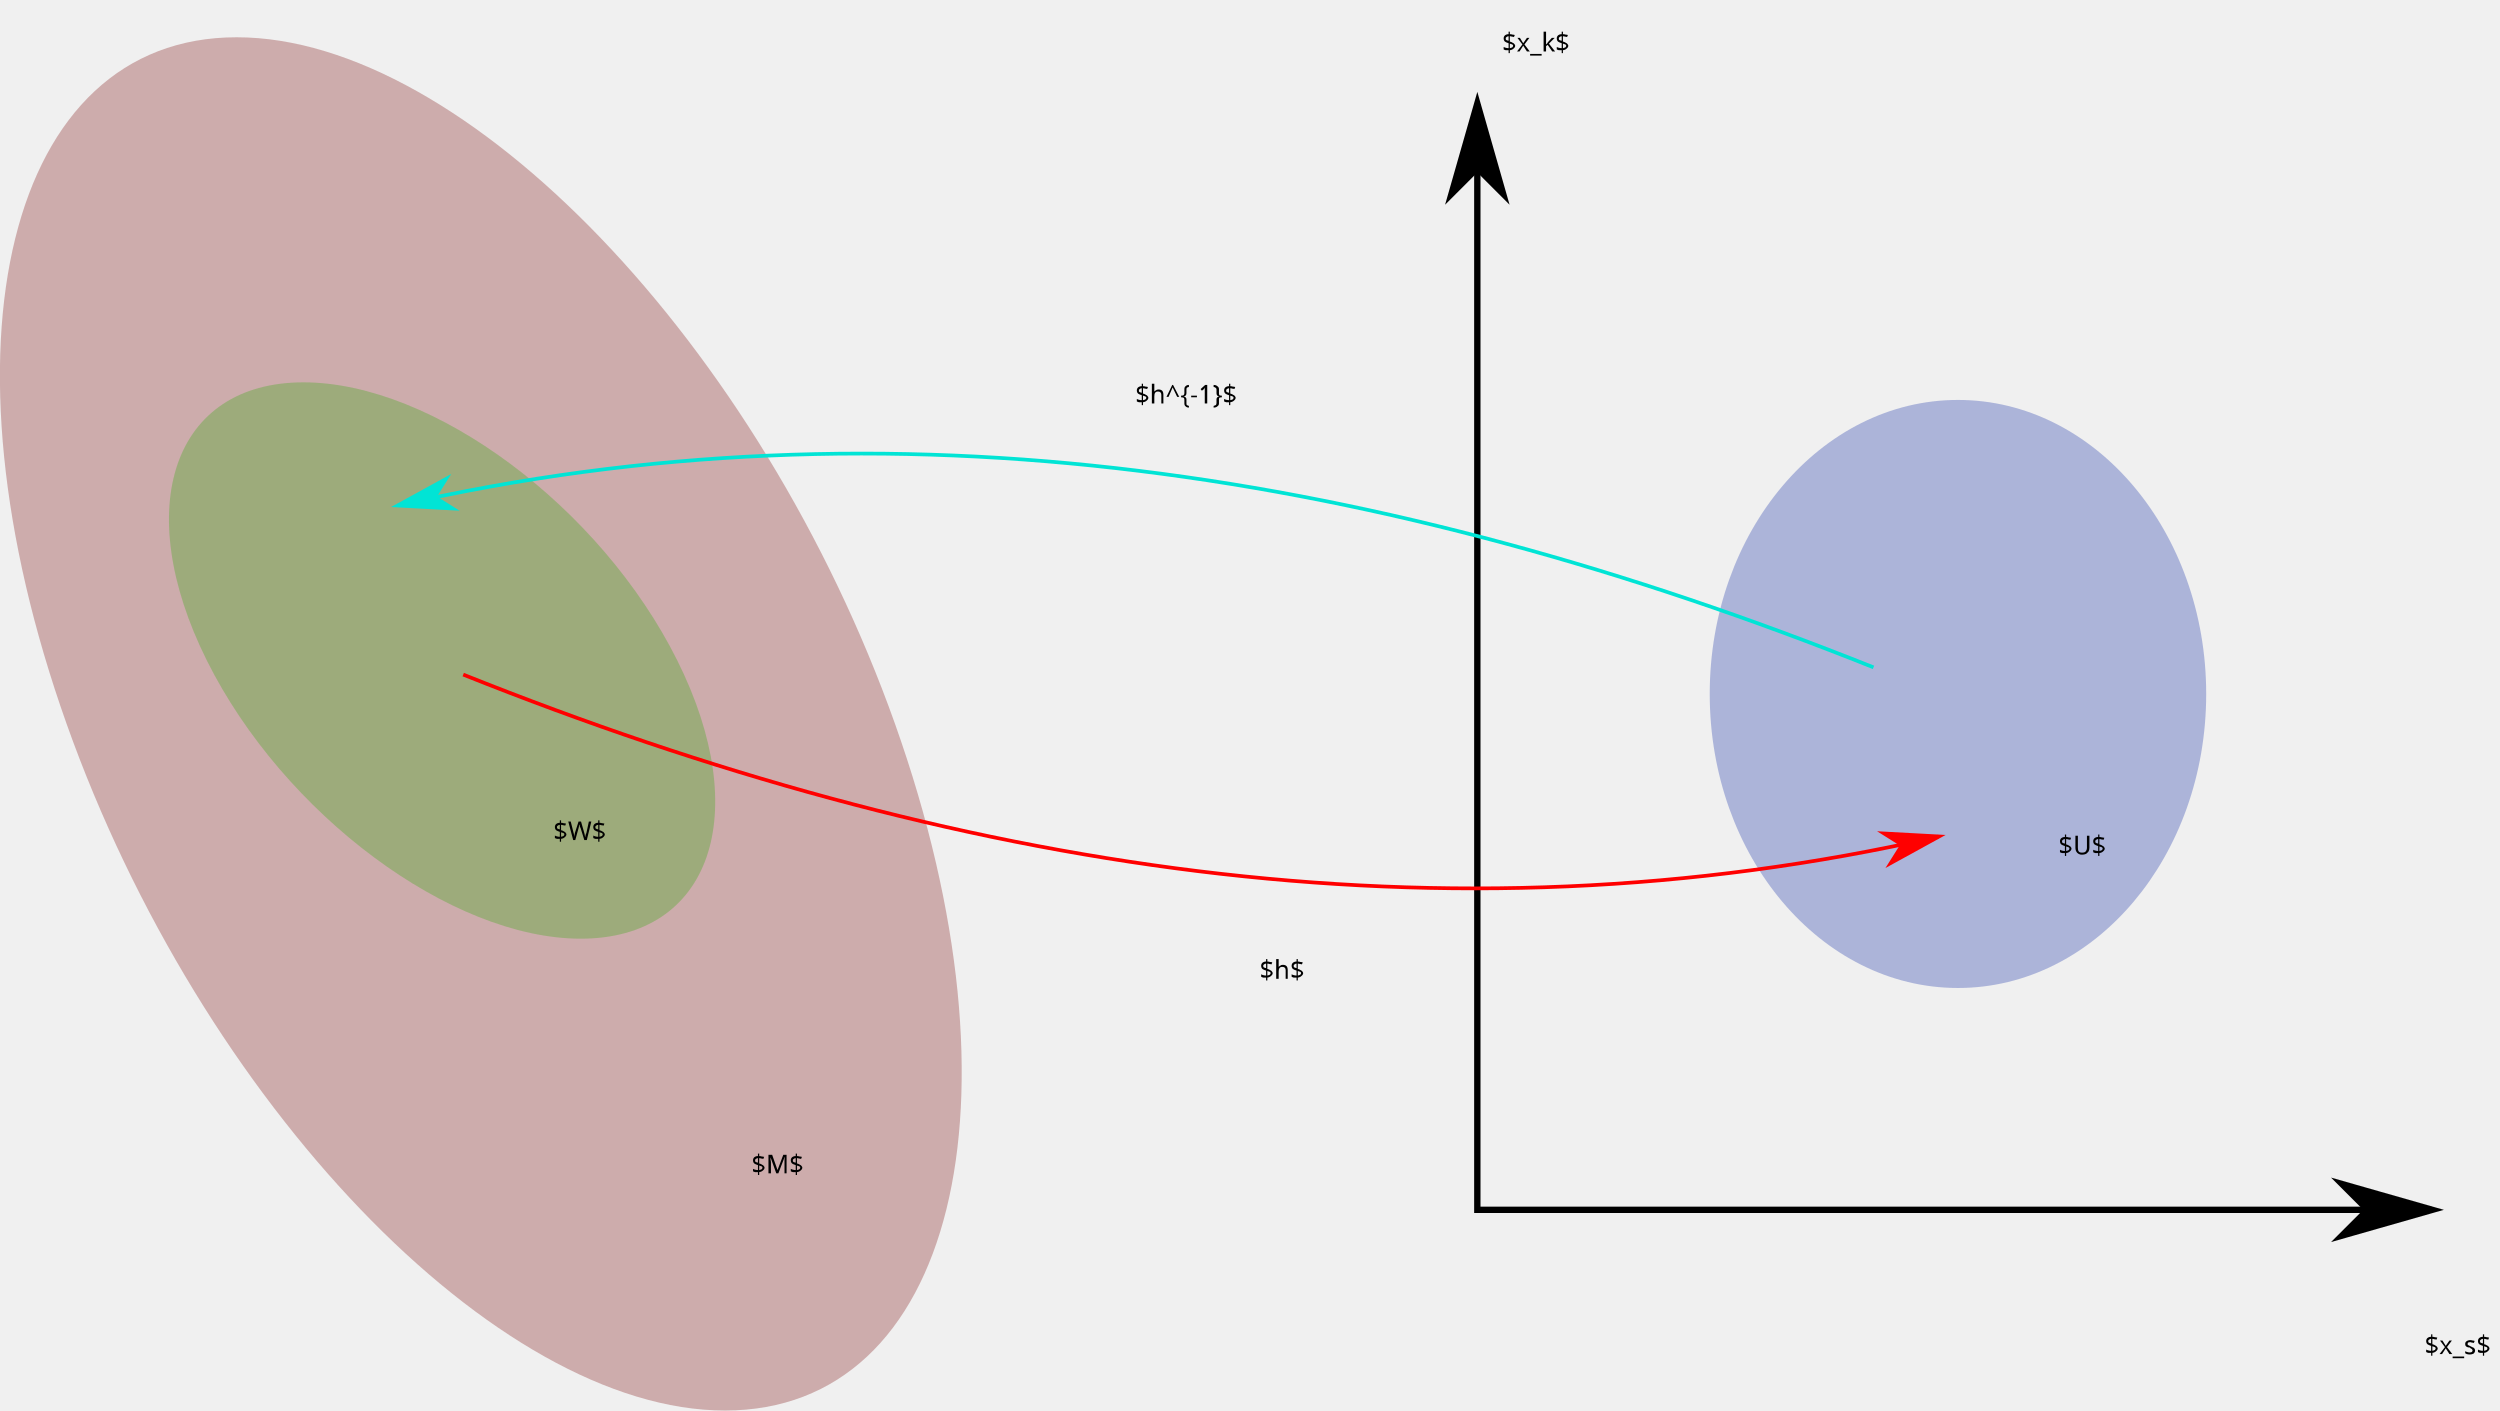
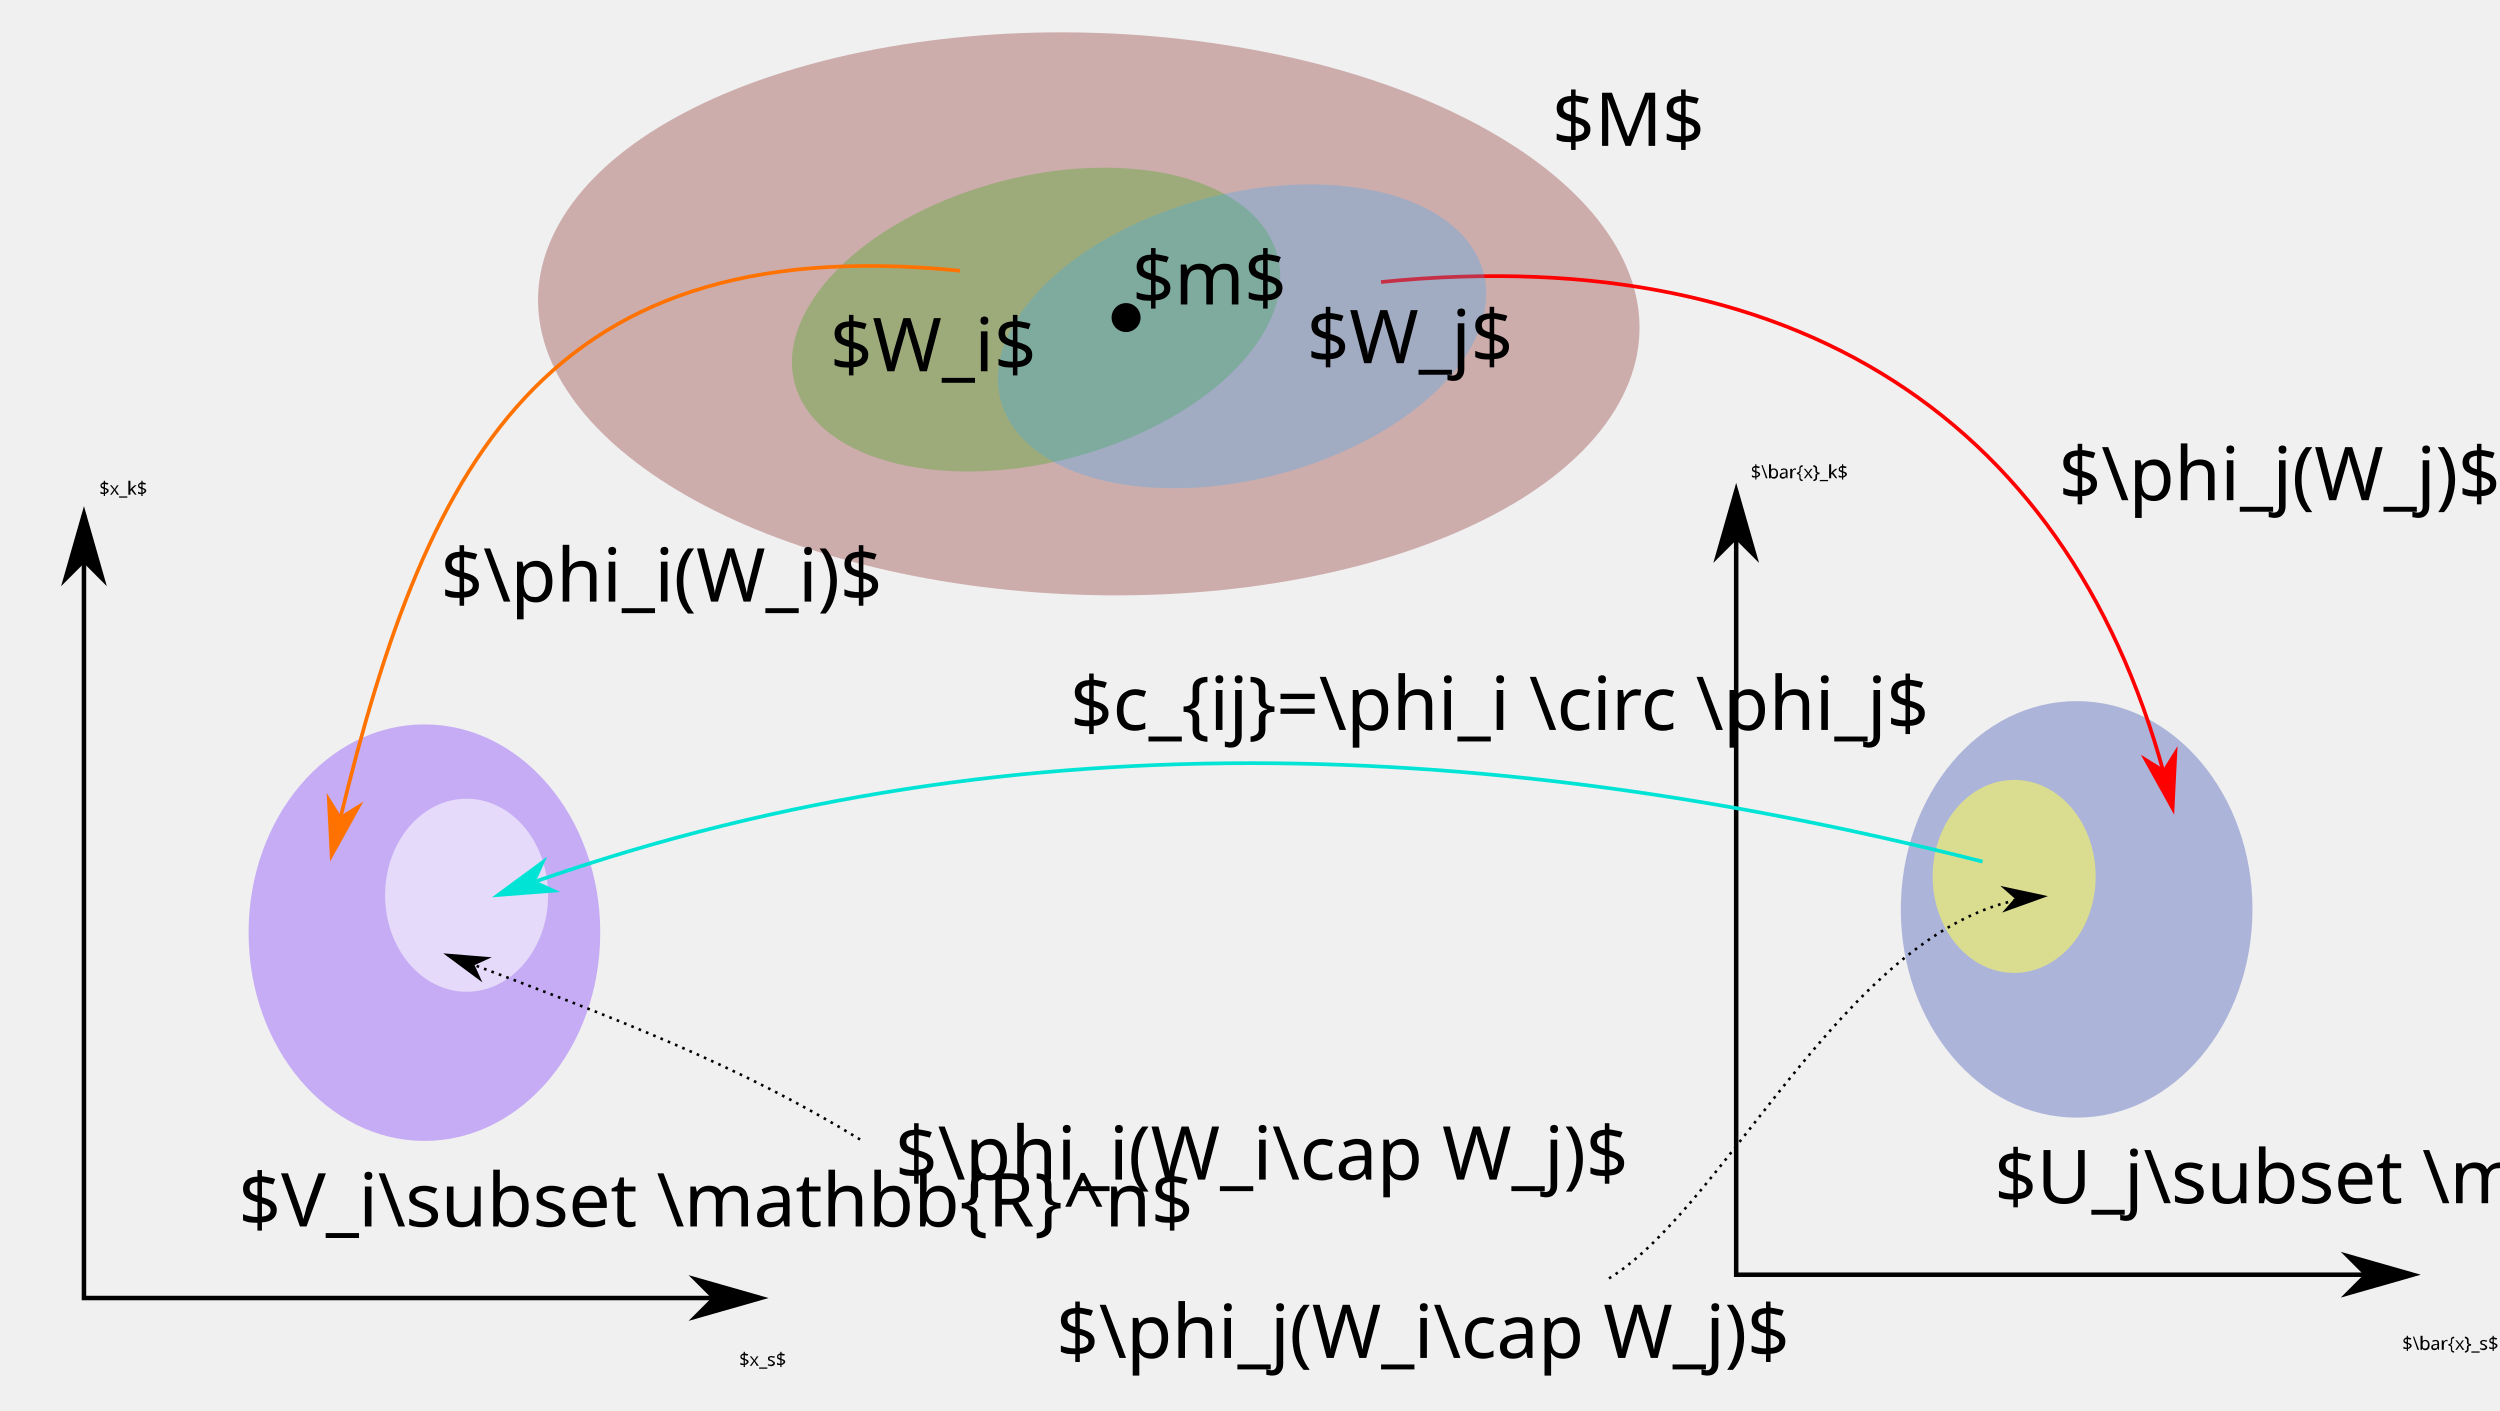
<svg xmlns="http://www.w3.org/2000/svg" id="svg8" version="1.1" viewBox="0 0 94.88 53.533" height="53.533mm" width="94.88mm">
  <defs id="defs2">
    <marker orient="auto" refY="0" refX="0" id="marker1276" style="overflow:visible">
      <path id="path1274" d="M 0,0 5,-5 -12.5,0 5,5 Z" style="fill:#ff0000;fill-opacity:1;fill-rule:evenodd;stroke:#ff0000;stroke-width:1pt;stroke-opacity:1" transform="matrix(-0.8,0,0,-0.8,-10,0)" />
    </marker>
    <marker style="overflow:visible" id="Arrow1Lstart" refX="0" refY="0" orient="auto">
      <path transform="matrix(0.8,0,0,0.8,10,0)" style="fill:#000000;fill-opacity:1;fill-rule:evenodd;stroke:#000000;stroke-width:1pt;stroke-opacity:1" d="M 0,0 5,-5 -12.5,0 5,5 Z" id="path860" />
    </marker>
    <marker style="overflow:visible" id="Arrow1Lend" refX="0" refY="0" orient="auto">
      <path transform="matrix(-0.8,0,0,-0.8,-10,0)" style="fill:#000000;fill-opacity:1;fill-rule:evenodd;stroke:#000000;stroke-width:1pt;stroke-opacity:1" d="M 0,0 5,-5 -12.5,0 5,5 Z" id="path863" />
    </marker>
    <marker style="overflow:visible" id="marker1276-0" refX="0" refY="0" orient="auto">
      <path transform="matrix(-0.8,0,0,-0.8,-10,0)" style="fill:#01e4d5;fill-opacity:1;fill-rule:evenodd;stroke:#01e4d5;stroke-width:1pt;stroke-opacity:1" d="M 0,0 5,-5 -12.5,0 5,5 Z" id="path1274-1" />
    </marker>
+     <marker style="overflow:visible" id="Arrow1Lstart-3" refX="0" refY="0" orient="auto">
+       <path transform="matrix(0.8,0,0,0.8,10,0)" style="fill:#000000;fill-opacity:1;fill-rule:evenodd;stroke:#000000;stroke-width:1pt;stroke-opacity:1" d="M 0,0 5,-5 -12.5,0 5,5 Z" id="path860-6" />
+     </marker>
+     <marker style="overflow:visible" id="Arrow1Lend-7" refX="0" refY="0" orient="auto">
+       <path transform="matrix(-0.8,0,0,-0.8,-10,0)" style="fill:#000000;fill-opacity:1;fill-rule:evenodd;stroke:#000000;stroke-width:1pt;stroke-opacity:1" d="M 0,0 5,-5 -12.5,0 5,5 Z" id="path863-5" />
+     </marker>
+     <marker orient="auto" refY="0" refX="0" id="marker1276-6" style="overflow:visible">
+       <path id="path1274-0" d="M 0,0 5,-5 -12.5,0 5,5 Z" style="fill:#ff7200;fill-opacity:1;fill-rule:evenodd;stroke:#ff7200;stroke-width:1pt;stroke-opacity:1" transform="matrix(-0.8,0,0,-0.8,-10,0)" />
+     </marker>
+     <marker orient="auto" refY="0" refX="0" id="marker1276-6-1" style="overflow:visible">
+       <path id="path1274-0-8" d="M 0,0 5,-5 -12.5,0 5,5 Z" style="fill:#000000;fill-opacity:1;fill-rule:evenodd;stroke:#000000;stroke-width:1pt;stroke-opacity:1" transform="matrix(-0.8,0,0,-0.8,-10,0)" />
+     </marker>
+     <marker orient="auto" refY="0" refX="0" id="marker1276-6-1-9" style="overflow:visible">
+       <path id="path1274-0-8-2" d="M 0,0 5,-5 -12.5,0 5,5 Z" style="fill:#000000;fill-opacity:1;fill-rule:evenodd;stroke:#000000;stroke-width:1pt;stroke-opacity:1" transform="matrix(-0.8,0,0,-0.8,-10,0)" />
+     </marker>
  </defs>
  <g transform="translate(-5.253463,-13.80475)" id="layer1">
-     <ellipse transform="matrix(1,0,0.3350838,0.9421883,0,0)" ry="27.658" rx="15.72" cy="43.811" cx="8.821" id="path833" style="fill:#770000;fill-opacity:0.282;stroke-width:0.272;stroke-linejoin:round" />
-     <text id="text837" y="58.339" x="33.771" style="font-size:0.97px;line-height:1.25;font-family:sans-serif;stroke-width:0.066" xml:space="preserve">
-       <tspan style="stroke-width:0.066" y="58.339" x="33.771" id="tspan835">$M$</tspan>
+     <ellipse transform="matrix(0.4872083,-0.8732858,0.9860553,0.1664181,0,0)" ry="20.403" rx="11.597" cy="56.467" cx="-18.687" id="path833" style="fill:#770000;fill-opacity:0.282;stroke-width:0.201;stroke-linejoin:round" />
+     <ellipse style="fill:#25aa00;fill-opacity:0.282;stroke-width:0.099;stroke-linejoin:round" id="path833-0" cx="-26.637" cy="57.616" rx="6.586" ry="8.702" transform="matrix(0.4872083,-0.8732858,0.9989242,0.04637372,0,0)" />
+     <path id="path858" d="m 71.145,32.462 v 29.721 h 25.651" style="fill:none;stroke:#000000;stroke-width:0.171;stroke-linecap:butt;stroke-linejoin:miter;stroke-miterlimit:4;stroke-dasharray:none;stroke-opacity:1;marker-start:url(#Arrow1Lstart);marker-end:url(#Arrow1Lend)" />
+     <ellipse ry="7.904" rx="6.673" cy="48.317" cx="84.066" id="path1258" style="fill:#001da0;fill-opacity:0.282;stroke-width:0.171;stroke-linejoin:round;stroke-miterlimit:4;stroke-dasharray:none" />
+     <text id="text1266" y="31.956" x="71.696" style="font-size:0.687px;line-height:1.25;font-family:sans-serif;stroke-width:0.047" xml:space="preserve">
+       <tspan style="stroke-width:0.047" y="31.956" x="71.696" id="tspan1264">$\bar{x}_k$</tspan>
    </text>
-     <ellipse style="fill:#25aa00;fill-opacity:0.282;stroke-width:0.134;stroke-linejoin:round" id="path833-0" cx="2.651" cy="43.436" rx="8.928" ry="11.797" transform="matrix(1,0,0.4461866,0.89494,0,0)" />
-     <text id="text856" y="45.688" x="26.251" style="font-size:0.97px;line-height:1.25;font-family:sans-serif;stroke-width:0.066" xml:space="preserve">
-       <tspan style="stroke-width:0.066" y="45.688" x="26.251" id="tspan854">$W$</tspan>
+     <text id="text1270" y="65.033" x="96.423" style="font-size:0.687px;line-height:1.25;font-family:sans-serif;stroke-width:0.047" xml:space="preserve">
+       <tspan style="stroke-width:0.047" y="65.033" x="96.423" id="tspan1268">$\bar{x}_s$</tspan>
    </text>
-     <path id="path858" d="M 61.321,17.759 V 59.72 H 97.536" style="fill:none;stroke:#000000;stroke-width:0.241;stroke-linecap:butt;stroke-linejoin:miter;stroke-miterlimit:4;stroke-dasharray:none;stroke-opacity:1;marker-start:url(#Arrow1Lstart);marker-end:url(#Arrow1Lend)" />
-     <ellipse ry="11.159" rx="9.421" cy="40.142" cx="79.562" id="path1258" style="fill:#001da0;fill-opacity:0.282;stroke-width:0.241;stroke-linejoin:round;stroke-miterlimit:4;stroke-dasharray:none" />
-     <text id="text1262" y="46.223" x="83.37" style="font-size:0.97px;line-height:1.25;font-family:sans-serif;stroke-width:0.066" xml:space="preserve">
-       <tspan style="stroke-width:0.066" y="46.223" x="83.37" id="tspan1260">$U$</tspan>
+     <path id="path1272" d="m 57.664,24.508 c 16.359,-1.645 26.755,5.83 30.04,19.95" style="fill:none;stroke:#ff0000;stroke-width:0.141;stroke-linecap:butt;stroke-linejoin:miter;stroke-miterlimit:4;stroke-dasharray:none;stroke-opacity:1;marker-end:url(#marker1276)" />
+     <path id="path858-3" d="M 8.44,33.346 V 63.067 H 34.092" style="fill:none;stroke:#000000;stroke-width:0.171;stroke-linecap:butt;stroke-linejoin:miter;stroke-miterlimit:4;stroke-dasharray:none;stroke-opacity:1;marker-start:url(#Arrow1Lstart-3);marker-end:url(#Arrow1Lend-7)" />
+     <ellipse ry="7.904" rx="6.673" cy="49.201" cx="21.361" id="path1258-5" style="fill:#5d00ff;fill-opacity:0.282;stroke-width:0.171;stroke-linejoin:round;stroke-miterlimit:4;stroke-dasharray:none" />
+     <text id="text1266-9" y="32.581" x="9.021" style="font-size:0.687px;line-height:1.25;font-family:sans-serif;stroke-width:0.047" xml:space="preserve">
+       <tspan style="stroke-width:0.047" y="32.581" x="9.021" id="tspan1264-1">$x_k$</tspan>
    </text>
-     <text id="text1266" y="15.754" x="62.256" style="font-size:0.97px;line-height:1.25;font-family:sans-serif;stroke-width:0.066" xml:space="preserve">
-       <tspan style="stroke-width:0.066" y="15.754" x="62.256" id="tspan1264">$x_k$</tspan>
+     <text id="text1270-2" y="65.639" x="33.305" style="font-size:0.687px;line-height:1.25;font-family:sans-serif;stroke-width:0.047" xml:space="preserve">
+       <tspan style="stroke-width:0.047" y="65.639" x="33.305" id="tspan1268-7">$x_s$</tspan>
    </text>
-     <text id="text1270" y="65.199" x="97.269" style="font-size:0.97px;line-height:1.25;font-family:sans-serif;stroke-width:0.066" xml:space="preserve">
-       <tspan style="stroke-width:0.066" y="65.199" x="97.269" id="tspan1268">$x_s$</tspan>
+     <ellipse style="fill:#32aafe;fill-opacity:0.282;stroke-width:0.099;stroke-linejoin:round" id="path833-0-0" cx="-26.942" cy="65.589" rx="6.586" ry="8.702" transform="matrix(0.4872083,-0.8732858,0.9989242,0.04637372,0,0)" />
+     <text xml:space="preserve" style="font-style:normal;font-weight:normal;font-size:2.822px;line-height:1.25;font-family:sans-serif;fill:#000000;fill-opacity:1;stroke:none;stroke-width:0.265" x="36.755" y="27.896" id="text1036">
+       <tspan id="tspan1034" x="36.755" y="27.896" style="font-size:2.822px;stroke-width:0.265">$W_i$</tspan>
    </text>
-     <path id="path1272" d="m 22.834,39.407 c 18.549,7.415 37.193,10.433 55.993,6.147" style="fill:none;stroke:#ff0000;stroke-width:0.141;stroke-linecap:butt;stroke-linejoin:miter;stroke-miterlimit:4;stroke-dasharray:none;stroke-opacity:1;marker-end:url(#marker1276)" />
-     <text id="text1412" y="50.957" x="53.053" style="font-size:0.97px;line-height:1.25;font-family:sans-serif;stroke-width:0.066" xml:space="preserve">
-       <tspan style="stroke-width:0.066" y="50.957" x="53.053" id="tspan1410">$h$</tspan>
+     <text xml:space="preserve" style="font-size:2.822px;line-height:1.25;font-family:sans-serif;stroke-width:0.265" x="54.852" y="27.589" id="text1040">
+       <tspan id="tspan1038" x="54.852" y="27.589" style="stroke-width:0.265">$W_j$</tspan>
    </text>
-     <path style="fill:none;stroke:#01e4d5;stroke-width:0.141;stroke-linecap:butt;stroke-linejoin:miter;stroke-miterlimit:4;stroke-dasharray:none;stroke-opacity:1;marker-end:url(#marker1276-0)" d="M 76.356,39.133 C 57.807,31.718 39.164,28.7 20.363,32.986" id="path1272-3" />
-     <text id="text1493" y="29.12" x="48.334" style="font-size:0.97px;line-height:1.25;font-family:sans-serif;stroke-width:0.066" xml:space="preserve">
-       <tspan style="stroke-width:0.066" y="29.12" x="48.334" id="tspan1491">$h^{-1}$</tspan>
+     <circle style="fill:#000000;fill-opacity:1;stroke:none;stroke-width:0.58" id="path1042" cx="47.99" cy="25.857" r="0.551" />
+     <text xml:space="preserve" style="font-size:2.822px;line-height:1.25;font-family:sans-serif;stroke-width:0.265" x="48.22" y="25.359" id="text1046">
+       <tspan id="tspan1044" x="48.22" y="25.359" style="stroke-width:0.265">$m$</tspan>
+     </text>
+     <text xml:space="preserve" style="font-size:2.822px;line-height:1.25;font-family:sans-serif;stroke-width:0.265" x="64.162" y="19.341" id="text1050">
+       <tspan id="tspan1048" x="64.162" y="19.341" style="stroke-width:0.265">$M$</tspan>
+     </text>
+     <text xml:space="preserve" style="font-size:2.822px;line-height:1.25;font-family:sans-serif;stroke-width:0.265" x="45.871" y="41.51" id="text1078">
+       <tspan id="tspan1076" x="45.871" y="41.51" style="stroke-width:0.265">$c_{ij}=\phi_i \circ \phi_j$</tspan>
+     </text>
+     <ellipse ry="3.663" rx="3.093" cy="47.781" cx="22.962" id="path1258-5-9" style="fill:#ffffff;fill-opacity:0.55;stroke-width:0.079;stroke-linejoin:round;stroke-miterlimit:4;stroke-dasharray:none" />
+     <ellipse ry="3.663" rx="3.093" cy="47.066" cx="81.695" id="path1258-5-9-3" style="fill:#ffff55;fill-opacity:0.55;stroke-width:0.079;stroke-linejoin:round;stroke-miterlimit:4;stroke-dasharray:none" />
+     <path style="fill:none;stroke:#01e4d5;stroke-width:0.141;stroke-linecap:butt;stroke-linejoin:miter;stroke-miterlimit:4;stroke-dasharray:none;stroke-opacity:1;marker-end:url(#marker1276-0)" d="M 80.494,46.504 C 61.132,41.59 42.253,41.046 24.178,47.764" id="path1272-3" />
+     <path id="path1272-6" d="M 41.688,24.08 C 25.329,22.435 21.127,32.116 17.843,46.236" style="fill:none;stroke:#ff7200;stroke-width:0.141;stroke-linecap:butt;stroke-linejoin:miter;stroke-miterlimit:4;stroke-dasharray:none;stroke-opacity:1;marker-end:url(#marker1276-6)" />
+     <text xml:space="preserve" style="font-size:2.822px;line-height:1.25;font-family:sans-serif;stroke-width:0.265" x="83.388" y="32.789" id="text1309">
+       <tspan id="tspan1307" x="83.388" y="32.789" style="stroke-width:0.265">$\phi_j(W_j)$</tspan>
+     </text>
+     <text xml:space="preserve" style="font-size:2.822px;line-height:1.25;font-family:sans-serif;stroke-width:0.265" x="21.978" y="36.638" id="text1313">
+       <tspan id="tspan1311" x="21.978" y="36.638" style="stroke-width:0.265">$\phi_i(W_i)$</tspan>
+     </text>
+     <text xml:space="preserve" style="font-size:2.822px;line-height:1.25;font-family:sans-serif;stroke-width:0.265" x="80.945" y="59.47" id="text1317">
+       <tspan id="tspan1315" x="80.945" y="59.47" style="stroke-width:0.265">$U_j\subset \mathbb{R}^n$</tspan>
+     </text>
+     <text xml:space="preserve" style="font-size:2.822px;line-height:1.25;font-family:sans-serif;stroke-width:0.265" x="39.226" y="58.577" id="text1321">
+       <tspan id="tspan1319" x="39.226" y="58.577" style="stroke-width:0.265">$\phi_i(W_i\cap W_j)$</tspan>
+     </text>
+     <text xml:space="preserve" style="font-size:2.822px;line-height:1.25;font-family:sans-serif;stroke-width:0.265" x="45.342" y="65.339" id="text1321-2">
+       <tspan id="tspan1319-6" x="45.342" y="65.339" style="stroke-width:0.265">$\phi_j(W_i\cap W_j)$</tspan>
+     </text>
+     <path id="path1272-6-7" d="M 37.895,57.05 C 33.29,54.227 28.714,52.48 22.257,50.054" style="fill:none;stroke:#000000;stroke-width:0.1;stroke-linecap:butt;stroke-linejoin:miter;stroke-miterlimit:4;stroke-dasharray:0.1,0.2;stroke-opacity:1;marker-end:url(#marker1276-6-1);stroke-dashoffset:0" />
+     <path id="path1272-6-7-0" d="m 66.318,62.322 c 4.606,-2.824 9.383,-14.023 16.466,-14.494" style="fill:none;stroke:#000000;stroke-width:0.1;stroke-linecap:butt;stroke-linejoin:miter;stroke-miterlimit:4;stroke-dasharray:0.1,0.2;stroke-dashoffset:0;stroke-opacity:1;marker-end:url(#marker1276-6-1-9)" />
+     <text xml:space="preserve" style="font-size:2.822px;line-height:1.25;font-family:sans-serif;stroke-width:0.265" x="14.306" y="60.353" id="text1317-2">
+       <tspan id="tspan1315-3" x="14.306" y="60.353" style="stroke-width:0.265">$V_i\subset \mathbb{R}^n$</tspan>
    </text>
  </g>
</svg>
